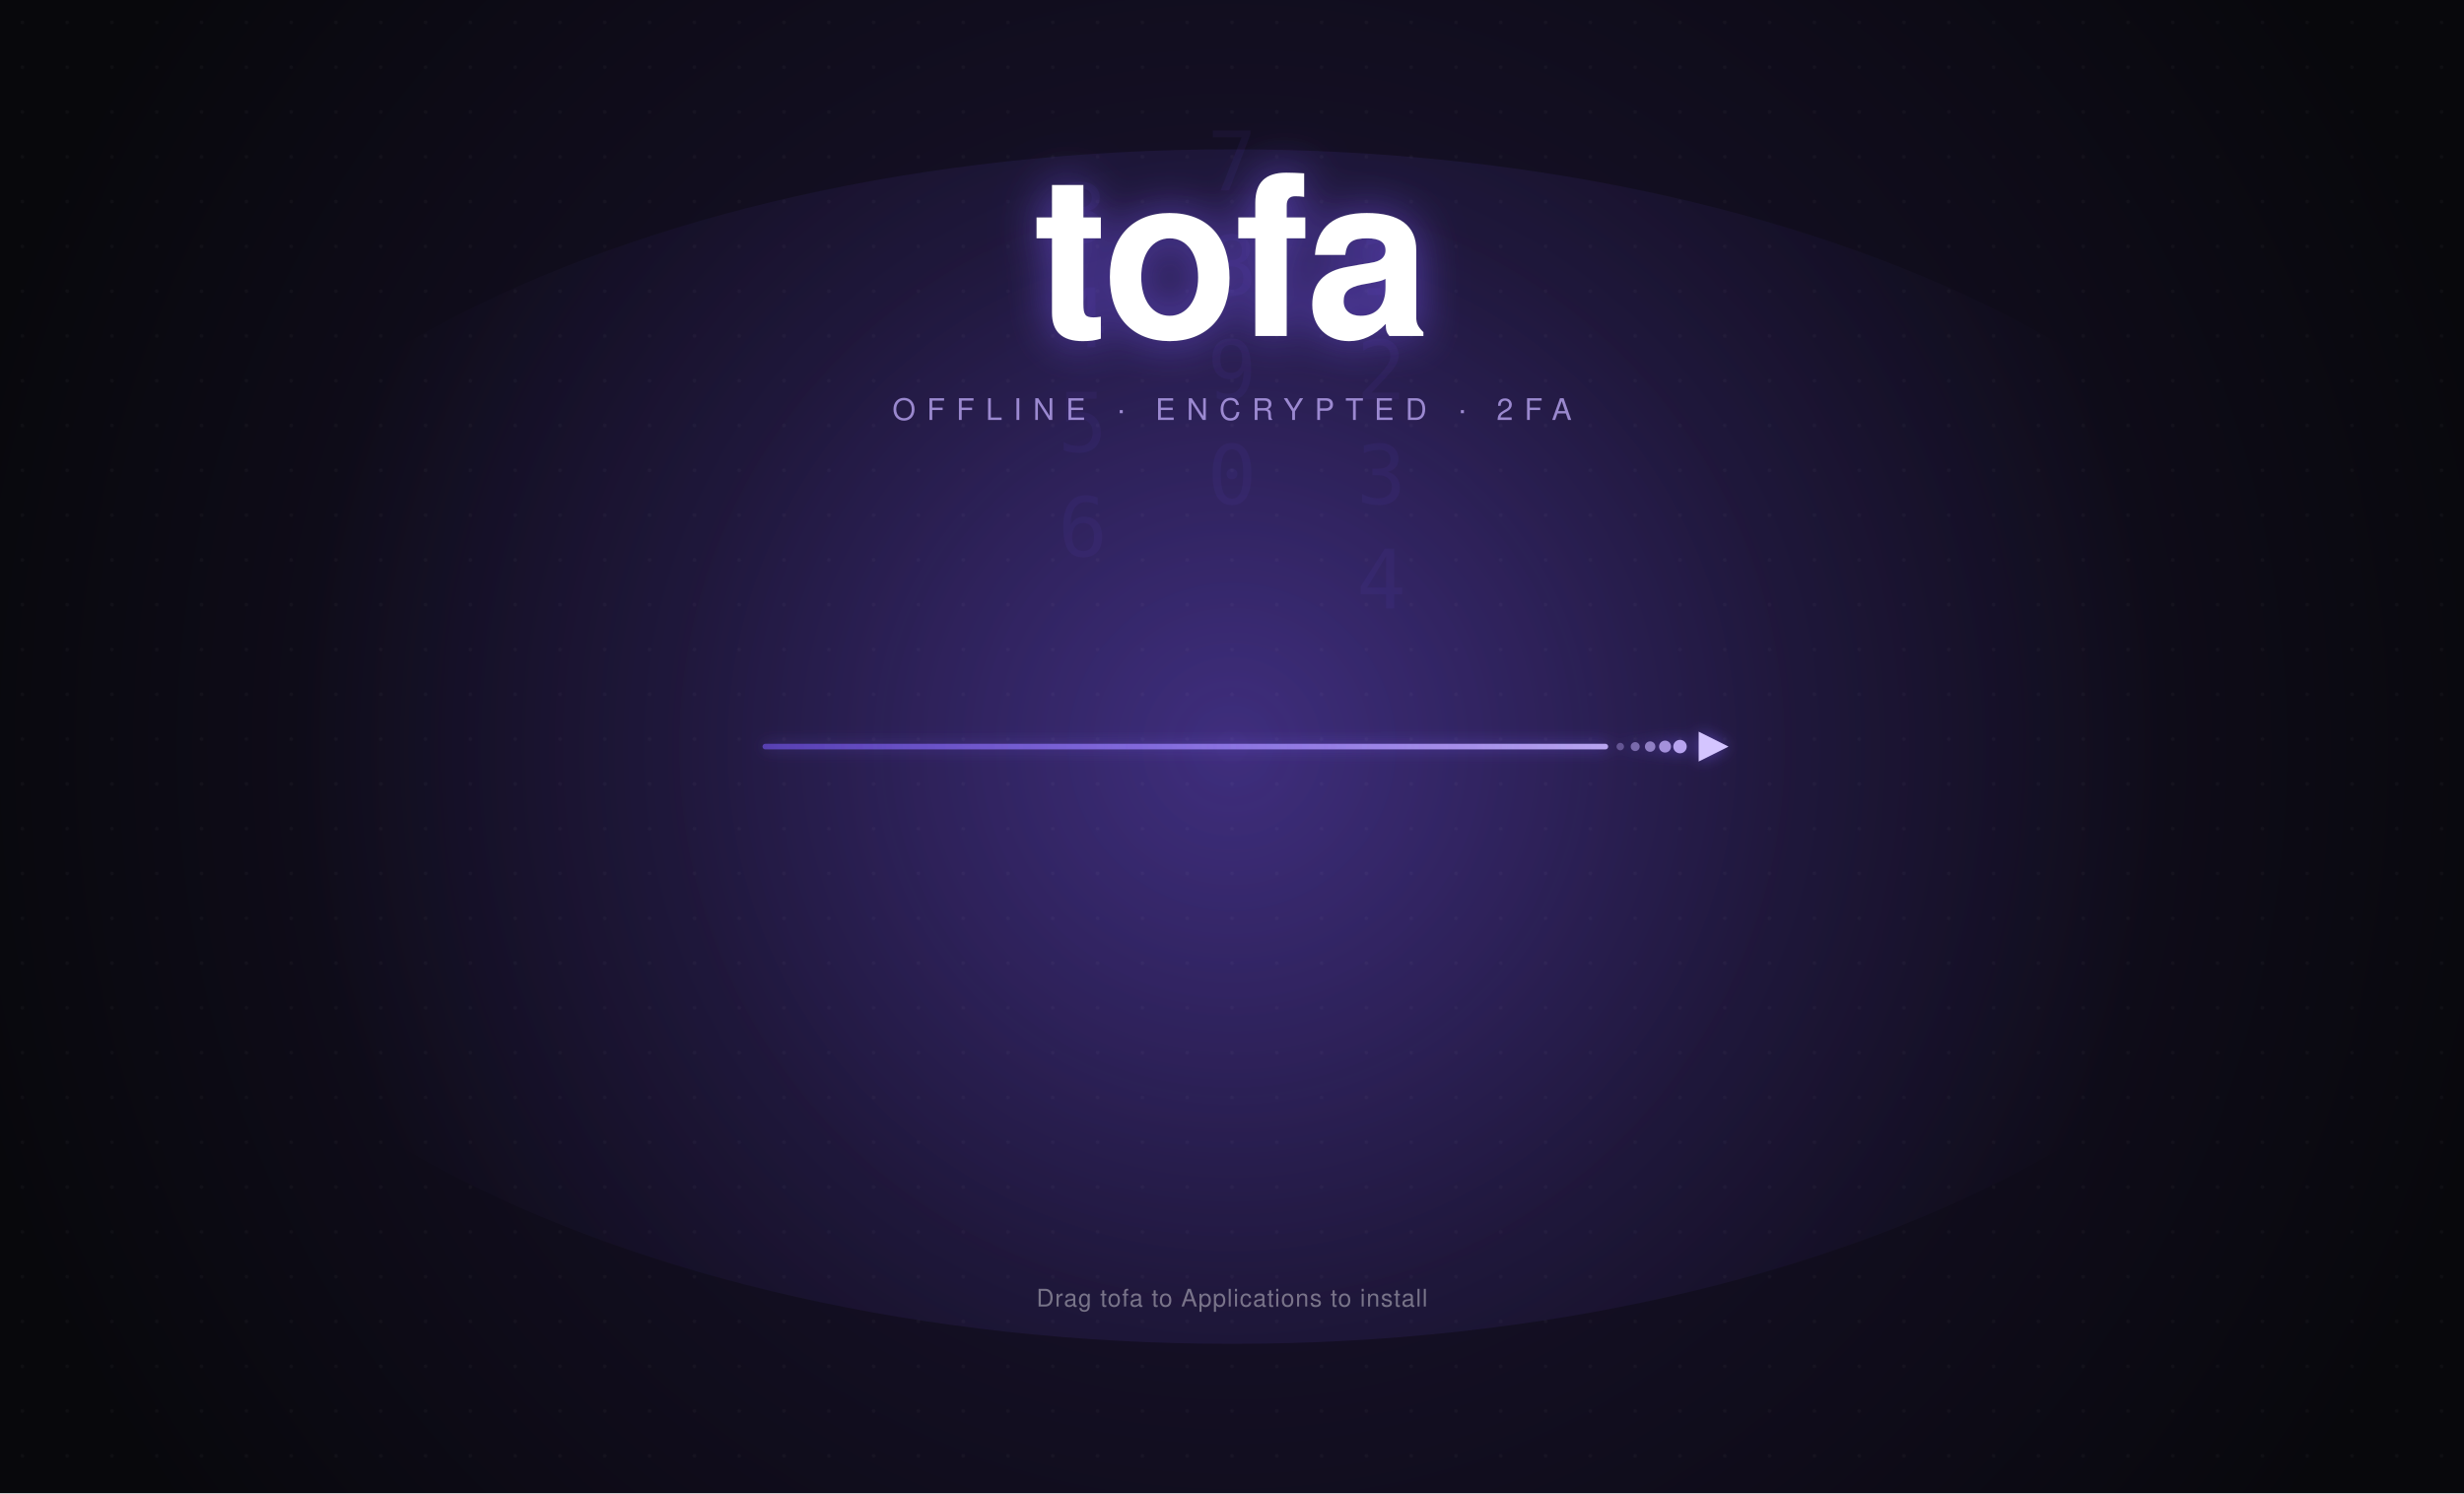
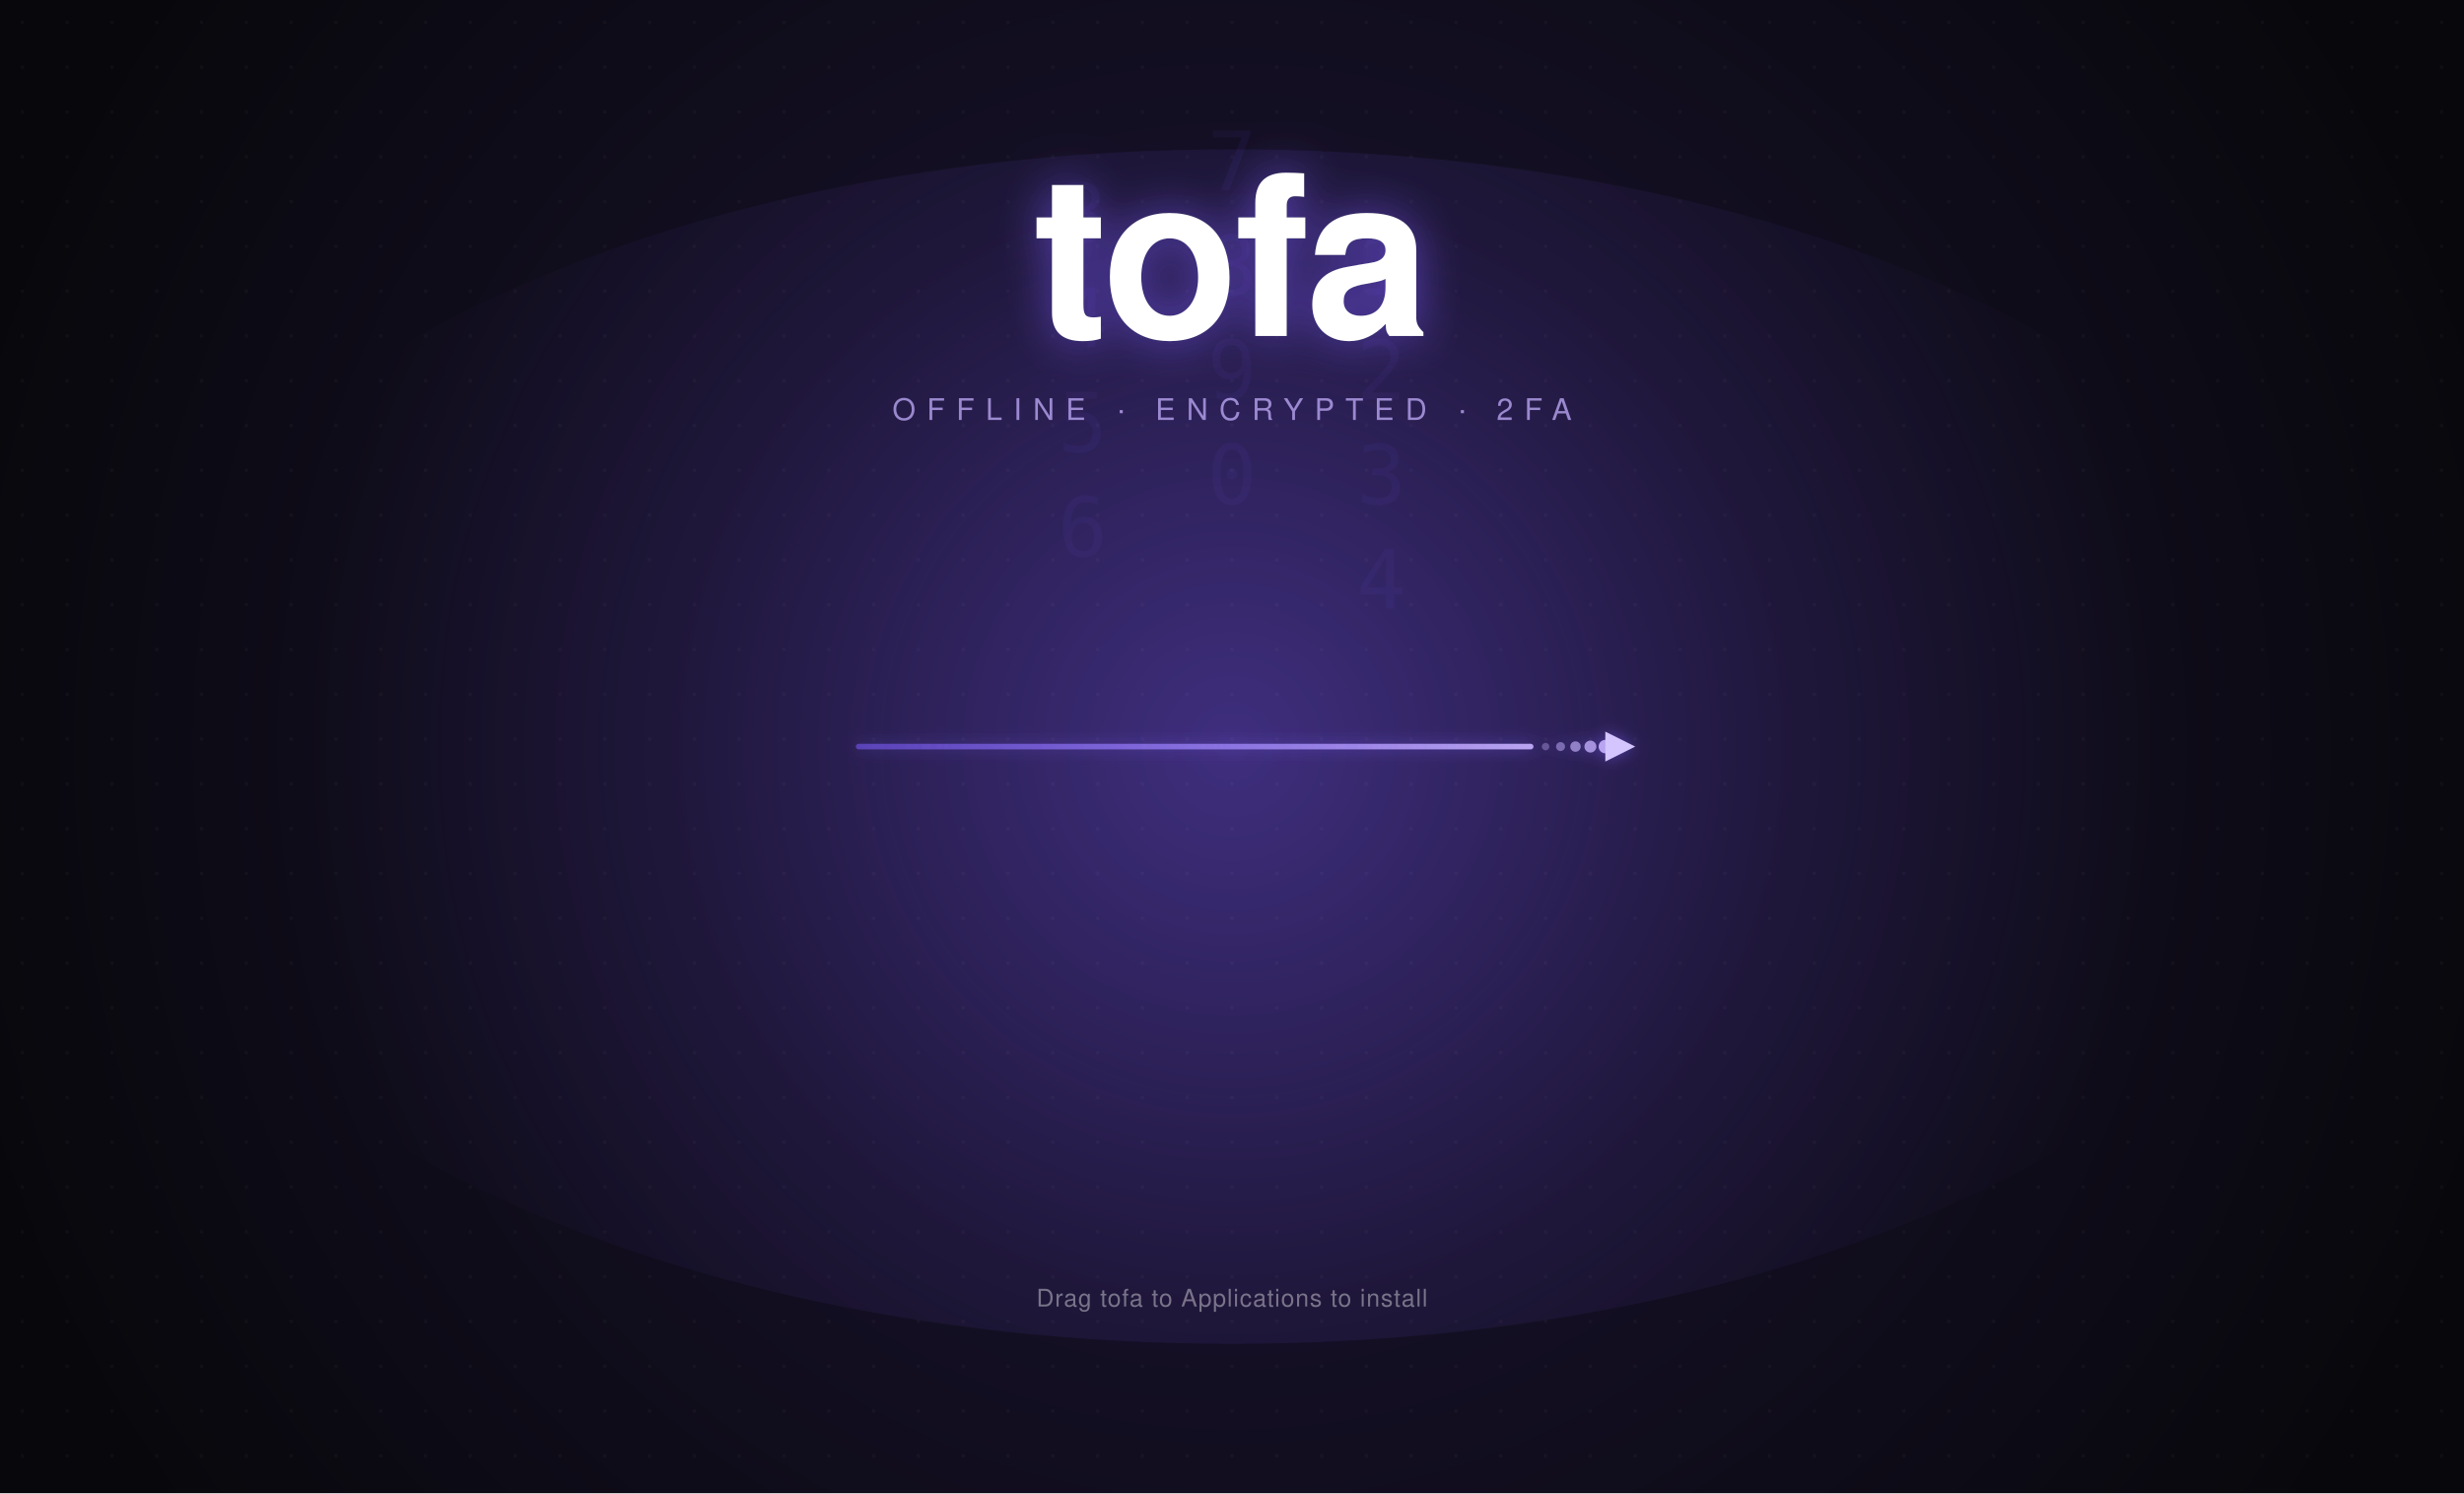
<svg xmlns="http://www.w3.org/2000/svg" width="1320" height="800" viewBox="0 0 1320 800">
  <defs>
    <radialGradient id="bg" cx="660" cy="400" r="700" gradientUnits="userSpaceOnUse">
      <stop offset="0" stop-color="#1E1538" />
      <stop offset="1" stop-color="#08080C" />
    </radialGradient>
    <radialGradient id="halo" cx="660" cy="400" r="500" gradientUnits="userSpaceOnUse">
      <stop offset="0" stop-color="#7C5CFF" stop-opacity="0.35" />
      <stop offset="0.6" stop-color="#7C5CFF" stop-opacity="0.10" />
      <stop offset="1" stop-color="#7C5CFF" stop-opacity="0" />
    </radialGradient>
    <pattern id="dotgrid" x="0" y="0" width="24" height="24" patternUnits="userSpaceOnUse">
      <circle cx="12" cy="12" r="1" fill="#FFFFFF" fill-opacity="0.03" />
    </pattern>
    <filter id="violet-glow" x="-50%" y="-50%" width="200%" height="200%">
      <feGaussianBlur in="SourceAlpha" stdDeviation="12" result="blur" />
      <feFlood flood-color="#7C5CFF" flood-opacity="0.6" />
      <feComposite in2="blur" operator="in" result="glow" />
      <feMerge>
        <feMergeNode in="glow" />
        <feMergeNode in="SourceGraphic" />
      </feMerge>
    </filter>
-     <linearGradient id="arrow-stroke" x1="410" y1="400" x2="860" y2="400" gradientUnits="userSpaceOnUse">
+     <linearGradient id="arrow-stroke" x1="460" y1="400" x2="820" y2="400" gradientUnits="userSpaceOnUse">
      <stop offset="0" stop-color="#7C5CFF" stop-opacity="0.55" />
      <stop offset="1" stop-color="#B8A4F0" stop-opacity="1.00" />
    </linearGradient>
    <filter id="arrow-glow" x="-20%" y="-200%" width="140%" height="500%">
      <feGaussianBlur in="SourceAlpha" stdDeviation="4" result="blur" />
      <feFlood flood-color="#7C5CFF" flood-opacity="0.5" />
      <feComposite in2="blur" operator="in" result="glow" />
      <feMerge>
        <feMergeNode in="glow" />
        <feMergeNode in="SourceGraphic" />
      </feMerge>
    </filter>
  </defs>
  <rect width="1320" height="800" fill="url(#bg)" />
  <ellipse cx="660" cy="400" rx="600" ry="320" fill="url(#halo)" />
  <rect width="1320" height="800" fill="url(#dotgrid)" />
  <g font-family="Menlo, monospace" font-size="44" fill="#7C5CFF" fill-opacity="0.06" text-anchor="middle">
    <g transform="translate(580, 130)">
      <text x="0" y="0">3</text>
      <text x="0" y="56">4</text>
      <text x="0" y="112">5</text>
      <text x="0" y="168">6</text>
    </g>
    <g transform="translate(660, 102)">
      <text x="0" y="0">7</text>
      <text x="0" y="56">8</text>
      <text x="0" y="112">9</text>
      <text x="0" y="168">0</text>
    </g>
    <g transform="translate(740, 158)">
      <text x="0" y="0">1</text>
      <text x="0" y="56">2</text>
      <text x="0" y="112">3</text>
      <text x="0" y="168">4</text>
    </g>
  </g>
  <text x="660" y="180" font-family="Helvetica Neue, Helvetica, sans-serif" font-size="120" font-weight="600" fill="#FFFFFF" text-anchor="middle" letter-spacing="-2" filter="url(#violet-glow)">tofa</text>
  <text x="660" y="225" font-family="Helvetica Neue, Helvetica, sans-serif" font-size="16" font-weight="500" fill="#B8A4F0" fill-opacity="0.8" text-anchor="middle" letter-spacing="6">OFFLINE · ENCRYPTED · 2FA</text>
  <g filter="url(#arrow-glow)">
-     <line x1="410" y1="400" x2="860" y2="400" stroke="url(#arrow-stroke)" stroke-width="3" stroke-linecap="round" />
-     <circle cx="868" cy="400" r="2.0" fill="#B8A4F0" fill-opacity="0.40" />
-     <circle cx="876" cy="400" r="2.4" fill="#B8A4F0" fill-opacity="0.55" />
-     <circle cx="884" cy="400" r="2.8" fill="#B8A4F0" fill-opacity="0.70" />
-     <circle cx="892" cy="400" r="3.2" fill="#B8A4F0" fill-opacity="0.85" />
-     <circle cx="900" cy="400" r="3.6" fill="#B8A4F0" fill-opacity="1.00" />
-     <polygon points="910,392 926,400 910,408" fill="#D4C5FF" />
+     <line x1="460" y1="400" x2="820" y2="400" stroke="url(#arrow-stroke)" stroke-width="3" stroke-linecap="round" />
+     <circle cx="828" cy="400" r="2.0" fill="#B8A4F0" fill-opacity="0.40" />
+     <circle cx="836" cy="400" r="2.4" fill="#B8A4F0" fill-opacity="0.55" />
+     <circle cx="844" cy="400" r="2.8" fill="#B8A4F0" fill-opacity="0.70" />
+     <circle cx="852" cy="400" r="3.2" fill="#B8A4F0" fill-opacity="0.85" />
+     <circle cx="860" cy="400" r="3.6" fill="#B8A4F0" fill-opacity="1.00" />
+     <polygon points="860,392 876,400 860,408" fill="#D4C5FF" />
  </g>
  <text x="660" y="700" font-family="Helvetica Neue, Helvetica, sans-serif" font-size="13" font-weight="400" fill="#FFFFFF" fill-opacity="0.4" text-anchor="middle" letter-spacing="0.5">Drag tofa to Applications to install</text>
</svg>
